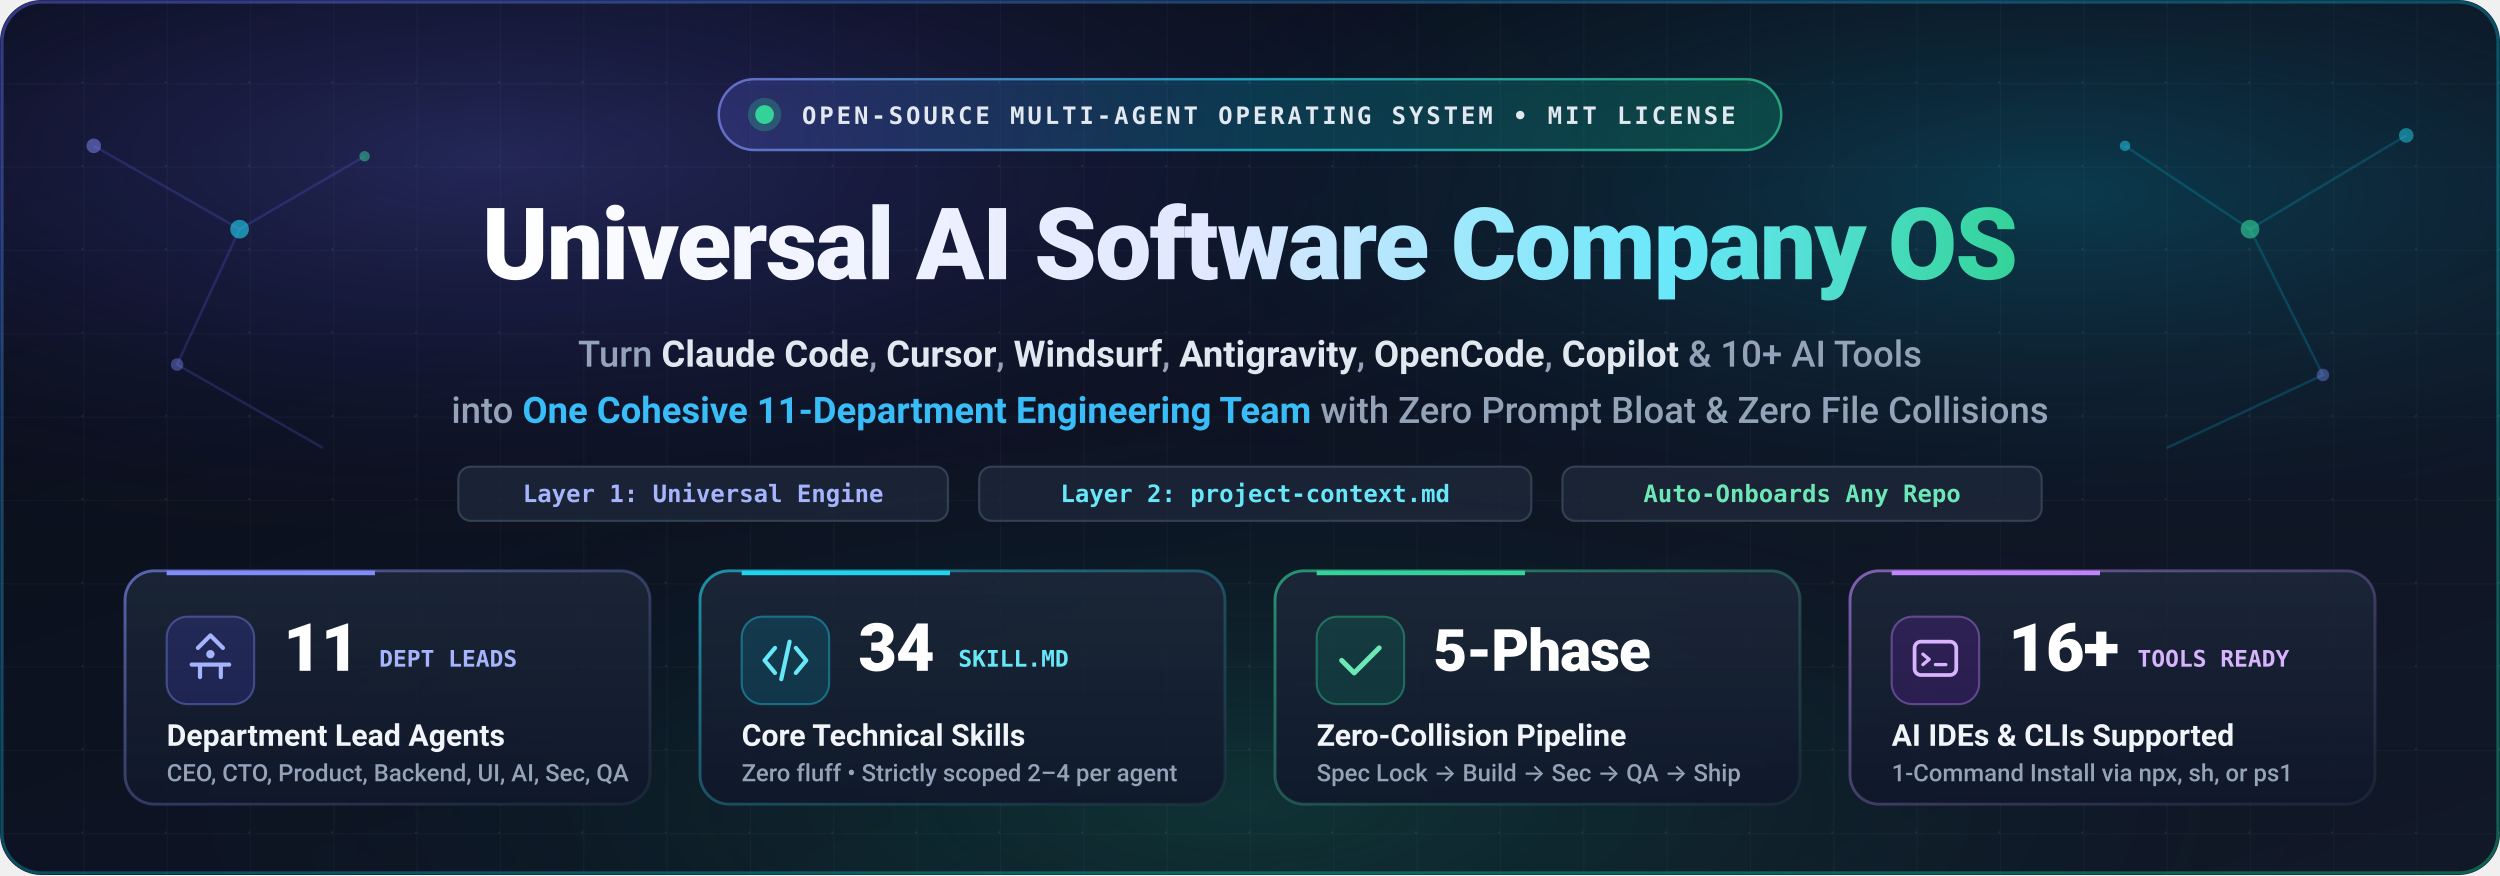
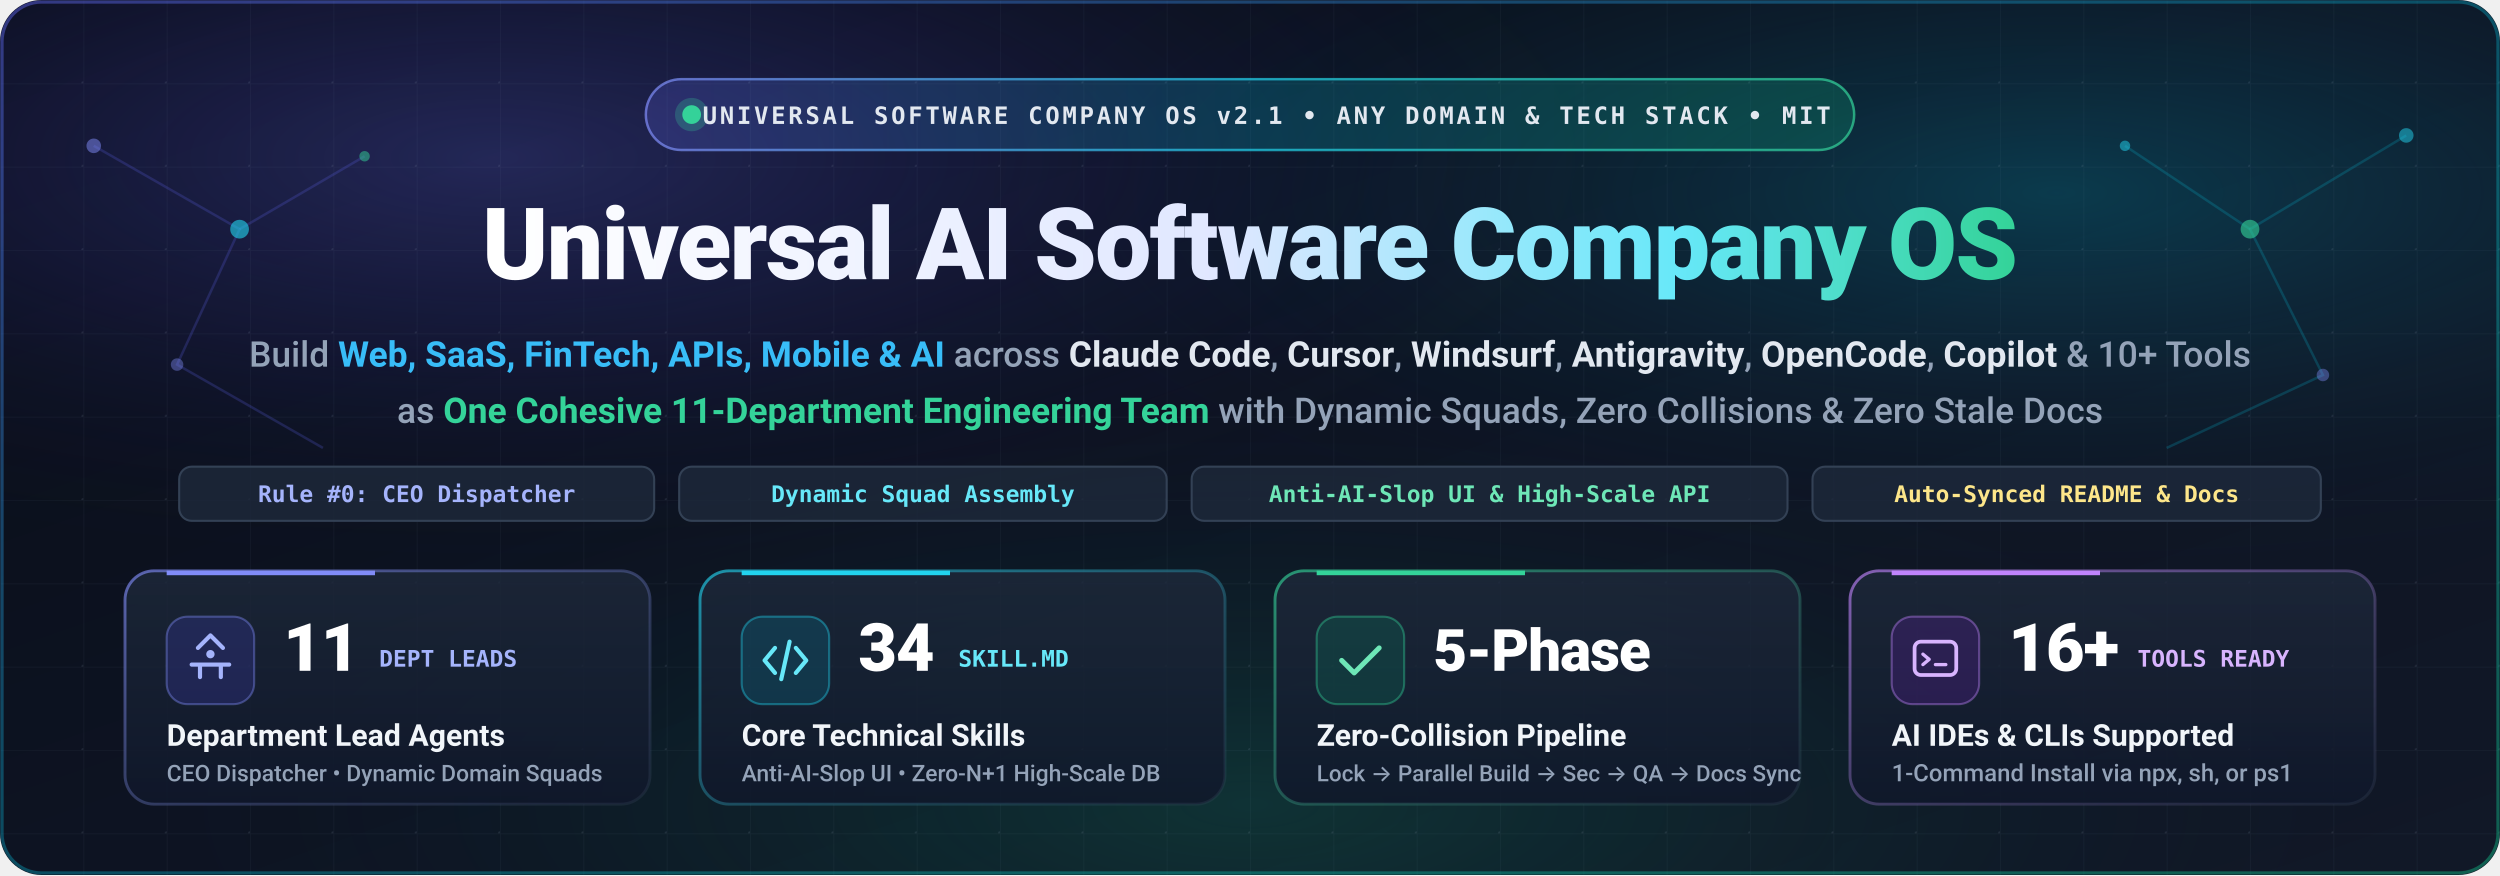
<svg xmlns="http://www.w3.org/2000/svg" viewBox="0 0 1200 420" width="1200" height="420" role="img" aria-labelledby="hero-title hero-desc">
  <defs>
    <linearGradient id="bg-grad" x1="0%" y1="0%" x2="100%" y2="100%">
      <stop offset="0%" stop-color="#090D16" />
      <stop offset="50%" stop-color="#0D1322" />
      <stop offset="100%" stop-color="#111827" />
    </linearGradient>
    <radialGradient id="glow-indigo" cx="20%" cy="18%" r="48%">
      <stop offset="0%" stop-color="#6366F1" stop-opacity="0.28" />
      <stop offset="55%" stop-color="#4F46E5" stop-opacity="0.08" />
      <stop offset="100%" stop-color="#090D16" stop-opacity="0" />
    </radialGradient>
    <radialGradient id="glow-cyan" cx="82%" cy="22%" r="45%">
      <stop offset="0%" stop-color="#06B6D4" stop-opacity="0.24" />
      <stop offset="55%" stop-color="#0891B2" stop-opacity="0.07" />
      <stop offset="100%" stop-color="#090D16" stop-opacity="0" />
    </radialGradient>
    <radialGradient id="glow-emerald" cx="50%" cy="92%" r="45%">
      <stop offset="0%" stop-color="#10B981" stop-opacity="0.18" />
      <stop offset="60%" stop-color="#059669" stop-opacity="0.05" />
      <stop offset="100%" stop-color="#111827" stop-opacity="0" />
    </radialGradient>
    <linearGradient id="title-grad" x1="0%" y1="0%" x2="100%" y2="0%">
      <stop offset="0%" stop-color="#FFFFFF" />
      <stop offset="48%" stop-color="#E0E7FF" />
      <stop offset="78%" stop-color="#67E8F9" />
      <stop offset="100%" stop-color="#34D399" />
    </linearGradient>
    <linearGradient id="badge-grad" x1="0%" y1="0%" x2="100%" y2="0%">
      <stop offset="0%" stop-color="#6366F1" stop-opacity="0.22" />
      <stop offset="50%" stop-color="#06B6D4" stop-opacity="0.22" />
      <stop offset="100%" stop-color="#10B981" stop-opacity="0.22" />
    </linearGradient>
    <linearGradient id="badge-stroke" x1="0%" y1="0%" x2="100%" y2="0%">
      <stop offset="0%" stop-color="#818CF8" stop-opacity="0.7" />
      <stop offset="50%" stop-color="#22D3EE" stop-opacity="0.7" />
      <stop offset="100%" stop-color="#34D399" stop-opacity="0.7" />
    </linearGradient>
    <linearGradient id="card-fill" x1="0%" y1="0%" x2="0%" y2="100%">
      <stop offset="0%" stop-color="#1E293B" stop-opacity="0.78" />
      <stop offset="100%" stop-color="#0F172A" stop-opacity="0.88" />
    </linearGradient>
    <linearGradient id="card-stroke-indigo" x1="0%" y1="0%" x2="100%" y2="100%">
      <stop offset="0%" stop-color="#818CF8" stop-opacity="0.65" />
      <stop offset="100%" stop-color="#334155" stop-opacity="0.3" />
    </linearGradient>
    <linearGradient id="card-stroke-cyan" x1="0%" y1="0%" x2="100%" y2="100%">
      <stop offset="0%" stop-color="#22D3EE" stop-opacity="0.65" />
      <stop offset="100%" stop-color="#334155" stop-opacity="0.3" />
    </linearGradient>
    <linearGradient id="card-stroke-emerald" x1="0%" y1="0%" x2="100%" y2="100%">
      <stop offset="0%" stop-color="#34D399" stop-opacity="0.65" />
      <stop offset="100%" stop-color="#334155" stop-opacity="0.3" />
    </linearGradient>
    <linearGradient id="card-stroke-purple" x1="0%" y1="0%" x2="100%" y2="100%">
      <stop offset="0%" stop-color="#C084FC" stop-opacity="0.65" />
      <stop offset="100%" stop-color="#334155" stop-opacity="0.3" />
    </linearGradient>
    <pattern id="grid-pattern" width="40" height="40" patternUnits="userSpaceOnUse">
      <path d="M 40 0 L 0 0 0 40" fill="none" stroke="#94A3B8" stroke-width="0.7" stroke-opacity="0.07" />
      <circle cx="40" cy="40" r="1" fill="#94A3B8" fill-opacity="0.14" />
    </pattern>
    <linearGradient id="frame-stroke" x1="0%" y1="0%" x2="100%" y2="100%">
      <stop offset="0%" stop-color="#6366F1" stop-opacity="0.45" />
      <stop offset="50%" stop-color="#06B6D4" stop-opacity="0.35" />
      <stop offset="100%" stop-color="#10B981" stop-opacity="0.45" />
    </linearGradient>
  </defs>
  <rect width="1200" height="420" rx="20" fill="url(#bg-grad)" />
  <rect width="1200" height="420" rx="20" fill="url(#glow-indigo)" />
  <rect width="1200" height="420" rx="20" fill="url(#glow-cyan)" />
  <rect width="1200" height="420" rx="20" fill="url(#glow-emerald)" />
  <rect width="1200" height="420" rx="20" fill="url(#grid-pattern)" />
  <g stroke="#6366F1" stroke-opacity="0.22" stroke-width="1.2" fill="none">
    <path d="M 45 70 L 115 110 L 85 175 L 155 215" />
    <path d="M 115 110 L 175 75" />
    <circle cx="45" cy="70" r="3.5" fill="#818CF8" fill-opacity="0.5" stroke="none" />
    <circle cx="115" cy="110" r="4.5" fill="#22D3EE" fill-opacity="0.6" stroke="none" />
    <circle cx="85" cy="175" r="3" fill="#818CF8" fill-opacity="0.4" stroke="none" />
    <circle cx="175" cy="75" r="2.5" fill="#34D399" fill-opacity="0.5" stroke="none" />
  </g>
  <g stroke="#06B6D4" stroke-opacity="0.22" stroke-width="1.2" fill="none">
    <path d="M 1155 65 L 1080 110 L 1115 180 L 1040 215" />
    <path d="M 1080 110 L 1020 70" />
    <circle cx="1155" cy="65" r="3.5" fill="#22D3EE" fill-opacity="0.5" stroke="none" />
    <circle cx="1080" cy="110" r="4.5" fill="#34D399" fill-opacity="0.6" stroke="none" />
    <circle cx="1115" cy="180" r="3" fill="#818CF8" fill-opacity="0.4" stroke="none" />
    <circle cx="1020" cy="70" r="2.5" fill="#22D3EE" fill-opacity="0.5" stroke="none" />
  </g>
  <line x1="250" y1="1.5" x2="950" y2="1.5" stroke="url(#badge-stroke)" stroke-width="2" stroke-opacity="0.85" />
-   <g transform="translate(345, 38)">
-     <rect width="510" height="34" rx="17" fill="url(#badge-grad)" stroke="url(#badge-stroke)" stroke-width="1.2" />
+   <g transform="translate(310, 38)">
+     <rect width="580" height="34" rx="17" fill="url(#badge-grad)" stroke="url(#badge-stroke)" stroke-width="1.2" />
    <circle cx="22" cy="17" r="4.5" fill="#34D399" />
    <circle cx="22" cy="17" r="8" fill="#34D399" fill-opacity="0.25" />
-     <text x="264" y="21.5" text-anchor="middle" fill="#E2E8F0" font-family="ui-monospace, SFMono-Regular, Menlo, Monaco, Consolas, monospace" font-size="11.5" font-weight="700" letter-spacing="1.4">OPEN-SOURCE MULTI-AGENT OPERATING SYSTEM • MIT LICENSE</text>
+     <text x="298" y="21.5" text-anchor="middle" fill="#E2E8F0" font-family="ui-monospace, SFMono-Regular, Menlo, Monaco, Consolas, monospace" font-size="11.5" font-weight="700" letter-spacing="1.3">UNIVERSAL SOFTWARE COMPANY OS v2.1 • ANY DOMAIN &amp; TECH STACK • MIT</text>
  </g>
  <text x="600" y="134" text-anchor="middle" fill="url(#title-grad)" font-family="system-ui, -apple-system, 'Segoe UI', Roboto, Helvetica, Arial, sans-serif" font-size="48" font-weight="800" letter-spacing="-0.8">
    Universal AI Software Company OS
  </text>
-   <text x="600" y="176" text-anchor="middle" fill="#94A3B8" font-family="system-ui, -apple-system, 'Segoe UI', Roboto, Helvetica, Arial, sans-serif" font-size="17.5" font-weight="500">
-     Turn <tspan fill="#E2E8F0" font-weight="600">Claude Code</tspan>, <tspan fill="#E2E8F0" font-weight="600">Cursor</tspan>, <tspan fill="#E2E8F0" font-weight="600">Windsurf</tspan>, <tspan fill="#E2E8F0" font-weight="600">Antigravity</tspan>, <tspan fill="#E2E8F0" font-weight="600">OpenCode</tspan>, <tspan fill="#E2E8F0" font-weight="600">Copilot</tspan> &amp; 10+ AI Tools
+   <text x="600" y="176" text-anchor="middle" fill="#94A3B8" font-family="system-ui, -apple-system, 'Segoe UI', Roboto, Helvetica, Arial, sans-serif" font-size="17" font-weight="500">
+     Build <tspan fill="#38BDF8" font-weight="700">Web, SaaS, FinTech, APIs, Mobile &amp; AI</tspan> across <tspan fill="#E2E8F0" font-weight="600">Claude Code</tspan>, <tspan fill="#E2E8F0" font-weight="600">Cursor</tspan>, <tspan fill="#E2E8F0" font-weight="600">Windsurf</tspan>, <tspan fill="#E2E8F0" font-weight="600">Antigravity</tspan>, <tspan fill="#E2E8F0" font-weight="600">OpenCode</tspan>, <tspan fill="#E2E8F0" font-weight="600">Copilot</tspan> &amp; 10+ Tools
  </text>
-   <text x="600" y="203" text-anchor="middle" fill="#94A3B8" font-family="system-ui, -apple-system, 'Segoe UI', Roboto, Helvetica, Arial, sans-serif" font-size="17.5" font-weight="500">
-     into <tspan fill="#38BDF8" font-weight="600">One Cohesive 11-Department Engineering Team</tspan> with Zero Prompt Bloat &amp; Zero File Collisions
+   <text x="600" y="203" text-anchor="middle" fill="#94A3B8" font-family="system-ui, -apple-system, 'Segoe UI', Roboto, Helvetica, Arial, sans-serif" font-size="17" font-weight="500">
+     as <tspan fill="#34D399" font-weight="600">One Cohesive 11-Department Engineering Team</tspan> with Dynamic Squads, Zero Collisions &amp; Zero Stale Docs
  </text>
-   <g transform="translate(220, 224)" font-family="ui-monospace, SFMono-Regular, Menlo, Monaco, Consolas, monospace" font-size="11.5" font-weight="600">
-     <rect x="0" y="0" width="235" height="26" rx="6" fill="#1E293B" fill-opacity="0.75" stroke="#334155" stroke-width="1" />
-     <text x="117.5" y="17" text-anchor="middle" fill="#A5B4FC">Layer 1: Universal Engine</text>
-     <rect x="250" y="0" width="265" height="26" rx="6" fill="#1E293B" fill-opacity="0.75" stroke="#334155" stroke-width="1" />
-     <text x="382.5" y="17" text-anchor="middle" fill="#67E8F9">Layer 2: project-context.md</text>
-     <rect x="530" y="0" width="230" height="26" rx="6" fill="#1E293B" fill-opacity="0.75" stroke="#334155" stroke-width="1" />
-     <text x="645" y="17" text-anchor="middle" fill="#6EE7B7">Auto-Onboards Any Repo</text>
+   <g transform="translate(86, 224)" font-family="ui-monospace, SFMono-Regular, Menlo, Monaco, Consolas, monospace" font-size="11" font-weight="600">
+     <rect x="0" y="0" width="228" height="26" rx="6" fill="#1E293B" fill-opacity="0.78" stroke="#334155" stroke-width="1" />
+     <text x="114" y="17" text-anchor="middle" fill="#A5B4FC">Rule #0: CEO Dispatcher</text>
+     <rect x="240" y="0" width="234" height="26" rx="6" fill="#1E293B" fill-opacity="0.78" stroke="#334155" stroke-width="1" />
+     <text x="357" y="17" text-anchor="middle" fill="#67E8F9">Dynamic Squad Assembly</text>
+     <rect x="486" y="0" width="286" height="26" rx="6" fill="#1E293B" fill-opacity="0.78" stroke="#334155" stroke-width="1" />
+     <text x="629" y="17" text-anchor="middle" fill="#6EE7B7">Anti-AI-Slop UI &amp; High-Scale API</text>
+     <rect x="784" y="0" width="244" height="26" rx="6" fill="#1E293B" fill-opacity="0.78" stroke="#334155" stroke-width="1" />
+     <text x="906" y="17" text-anchor="middle" fill="#FDE68A">Auto-Synced README &amp; Docs</text>
  </g>
  <g transform="translate(60, 274)">
    <rect width="252" height="112" rx="14" fill="url(#card-fill)" stroke="url(#card-stroke-indigo)" stroke-width="1.4" />
    <line x1="20" y1="1" x2="120" y2="1" stroke="#818CF8" stroke-width="2.2" />
    <rect x="20" y="22" width="42" height="42" rx="10" fill="#4F46E5" fill-opacity="0.2" stroke="#818CF8" stroke-opacity="0.4" stroke-width="1" />
    <path d="M 35 37 L 41 31 L 47 37 M 32 45 L 50 45 M 36 45 L 36 51 M 46 45 L 46 51" stroke="#A5B4FC" stroke-width="2" stroke-linecap="round" stroke-linejoin="round" fill="none" />
    <circle cx="41" cy="40" r="2" fill="#A5B4FC" />
    <text x="76" y="48" fill="#FFFFFF" font-family="system-ui, -apple-system, 'Segoe UI', Roboto, sans-serif" font-size="32" font-weight="800" letter-spacing="-0.5">11</text>
    <text x="122" y="46" fill="#A5B4FC" font-family="ui-monospace, SFMono-Regular, Menlo, monospace" font-size="11" font-weight="700">DEPT LEADS</text>
    <text x="20" y="84" fill="#F1F5F9" font-family="system-ui, -apple-system, 'Segoe UI', Roboto, sans-serif" font-size="14.5" font-weight="700">Department Lead Agents</text>
-     <text x="20" y="101" fill="#94A3B8" font-family="system-ui, -apple-system, 'Segoe UI', Roboto, sans-serif" font-size="11.5" font-weight="500">CEO, CTO, Product, Backend, UI, AI, Sec, QA</text>
+     <text x="20" y="101" fill="#94A3B8" font-family="system-ui, -apple-system, 'Segoe UI', Roboto, sans-serif" font-size="11" font-weight="500">CEO Dispatcher • Dynamic Domain Squads</text>
  </g>
  <g transform="translate(336, 274)">
    <rect width="252" height="112" rx="14" fill="url(#card-fill)" stroke="url(#card-stroke-cyan)" stroke-width="1.4" />
    <line x1="20" y1="1" x2="120" y2="1" stroke="#22D3EE" stroke-width="2.2" />
    <rect x="20" y="22" width="42" height="42" rx="10" fill="#0891B2" fill-opacity="0.2" stroke="#22D3EE" stroke-opacity="0.4" stroke-width="1" />
    <path d="M 36 37 L 31 43 L 36 49 M 46 37 L 51 43 L 46 49 M 43 34 L 39 52" stroke="#67E8F9" stroke-width="2" stroke-linecap="round" stroke-linejoin="round" fill="none" />
    <text x="76" y="48" fill="#FFFFFF" font-family="system-ui, -apple-system, 'Segoe UI', Roboto, sans-serif" font-size="32" font-weight="800" letter-spacing="-0.5">34</text>
    <text x="124" y="46" fill="#67E8F9" font-family="ui-monospace, SFMono-Regular, Menlo, monospace" font-size="11" font-weight="700">SKILL.MD</text>
    <text x="20" y="84" fill="#F1F5F9" font-family="system-ui, -apple-system, 'Segoe UI', Roboto, sans-serif" font-size="14.5" font-weight="700">Core Technical Skills</text>
-     <text x="20" y="101" fill="#94A3B8" font-family="system-ui, -apple-system, 'Segoe UI', Roboto, sans-serif" font-size="11.5" font-weight="500">Zero fluff • Strictly scoped 2–4 per agent</text>
+     <text x="20" y="101" fill="#94A3B8" font-family="system-ui, -apple-system, 'Segoe UI', Roboto, sans-serif" font-size="11" font-weight="500">Anti-AI-Slop UI • Zero-N+1 High-Scale DB</text>
  </g>
  <g transform="translate(612, 274)">
    <rect width="252" height="112" rx="14" fill="url(#card-fill)" stroke="url(#card-stroke-emerald)" stroke-width="1.4" />
    <line x1="20" y1="1" x2="120" y2="1" stroke="#34D399" stroke-width="2.2" />
    <rect x="20" y="22" width="42" height="42" rx="10" fill="#059669" fill-opacity="0.2" stroke="#34D399" stroke-opacity="0.4" stroke-width="1" />
    <path d="M 32 43 L 38 49 L 50 37" stroke="#6EE7B7" stroke-width="2.4" stroke-linecap="round" stroke-linejoin="round" fill="none" />
    <text x="76" y="48" fill="#FFFFFF" font-family="system-ui, -apple-system, 'Segoe UI', Roboto, sans-serif" font-size="28" font-weight="800" letter-spacing="-0.5">5-Phase</text>
    <text x="20" y="84" fill="#F1F5F9" font-family="system-ui, -apple-system, 'Segoe UI', Roboto, sans-serif" font-size="14.5" font-weight="700">Zero-Collision Pipeline</text>
-     <text x="20" y="101" fill="#94A3B8" font-family="system-ui, -apple-system, 'Segoe UI', Roboto, sans-serif" font-size="11.5" font-weight="500">Spec Lock → Build → Sec → QA → Ship</text>
+     <text x="20" y="101" fill="#94A3B8" font-family="system-ui, -apple-system, 'Segoe UI', Roboto, sans-serif" font-size="10.8" font-weight="500">Lock → Parallel Build → Sec → QA → Docs Sync</text>
  </g>
  <g transform="translate(888, 274)">
    <rect width="252" height="112" rx="14" fill="url(#card-fill)" stroke="url(#card-stroke-purple)" stroke-width="1.4" />
    <line x1="20" y1="1" x2="120" y2="1" stroke="#C084FC" stroke-width="2.2" />
    <rect x="20" y="22" width="42" height="42" rx="10" fill="#7E22CE" fill-opacity="0.2" stroke="#C084FC" stroke-opacity="0.4" stroke-width="1" />
    <rect x="31" y="34" width="20" height="16" rx="3" stroke="#D8B4FE" stroke-width="1.8" fill="none" />
    <path d="M 35 40 L 38 42.5 L 35 45 M 41 45 L 46 45" stroke="#D8B4FE" stroke-width="1.6" stroke-linecap="round" stroke-linejoin="round" fill="none" />
    <text x="76" y="48" fill="#FFFFFF" font-family="system-ui, -apple-system, 'Segoe UI', Roboto, sans-serif" font-size="32" font-weight="800" letter-spacing="-0.5">16+</text>
    <text x="138" y="46" fill="#D8B4FE" font-family="ui-monospace, SFMono-Regular, Menlo, monospace" font-size="11" font-weight="700">TOOLS READY</text>
    <text x="20" y="84" fill="#F1F5F9" font-family="system-ui, -apple-system, 'Segoe UI', Roboto, sans-serif" font-size="14.5" font-weight="700">AI IDEs &amp; CLIs Supported</text>
    <text x="20" y="101" fill="#94A3B8" font-family="system-ui, -apple-system, 'Segoe UI', Roboto, sans-serif" font-size="11.5" font-weight="500">1-Command Install via npx, sh, or ps1</text>
  </g>
  <rect x="1" y="1" width="1198" height="418" rx="19" fill="none" stroke="url(#frame-stroke)" stroke-width="1.5" />
</svg>
